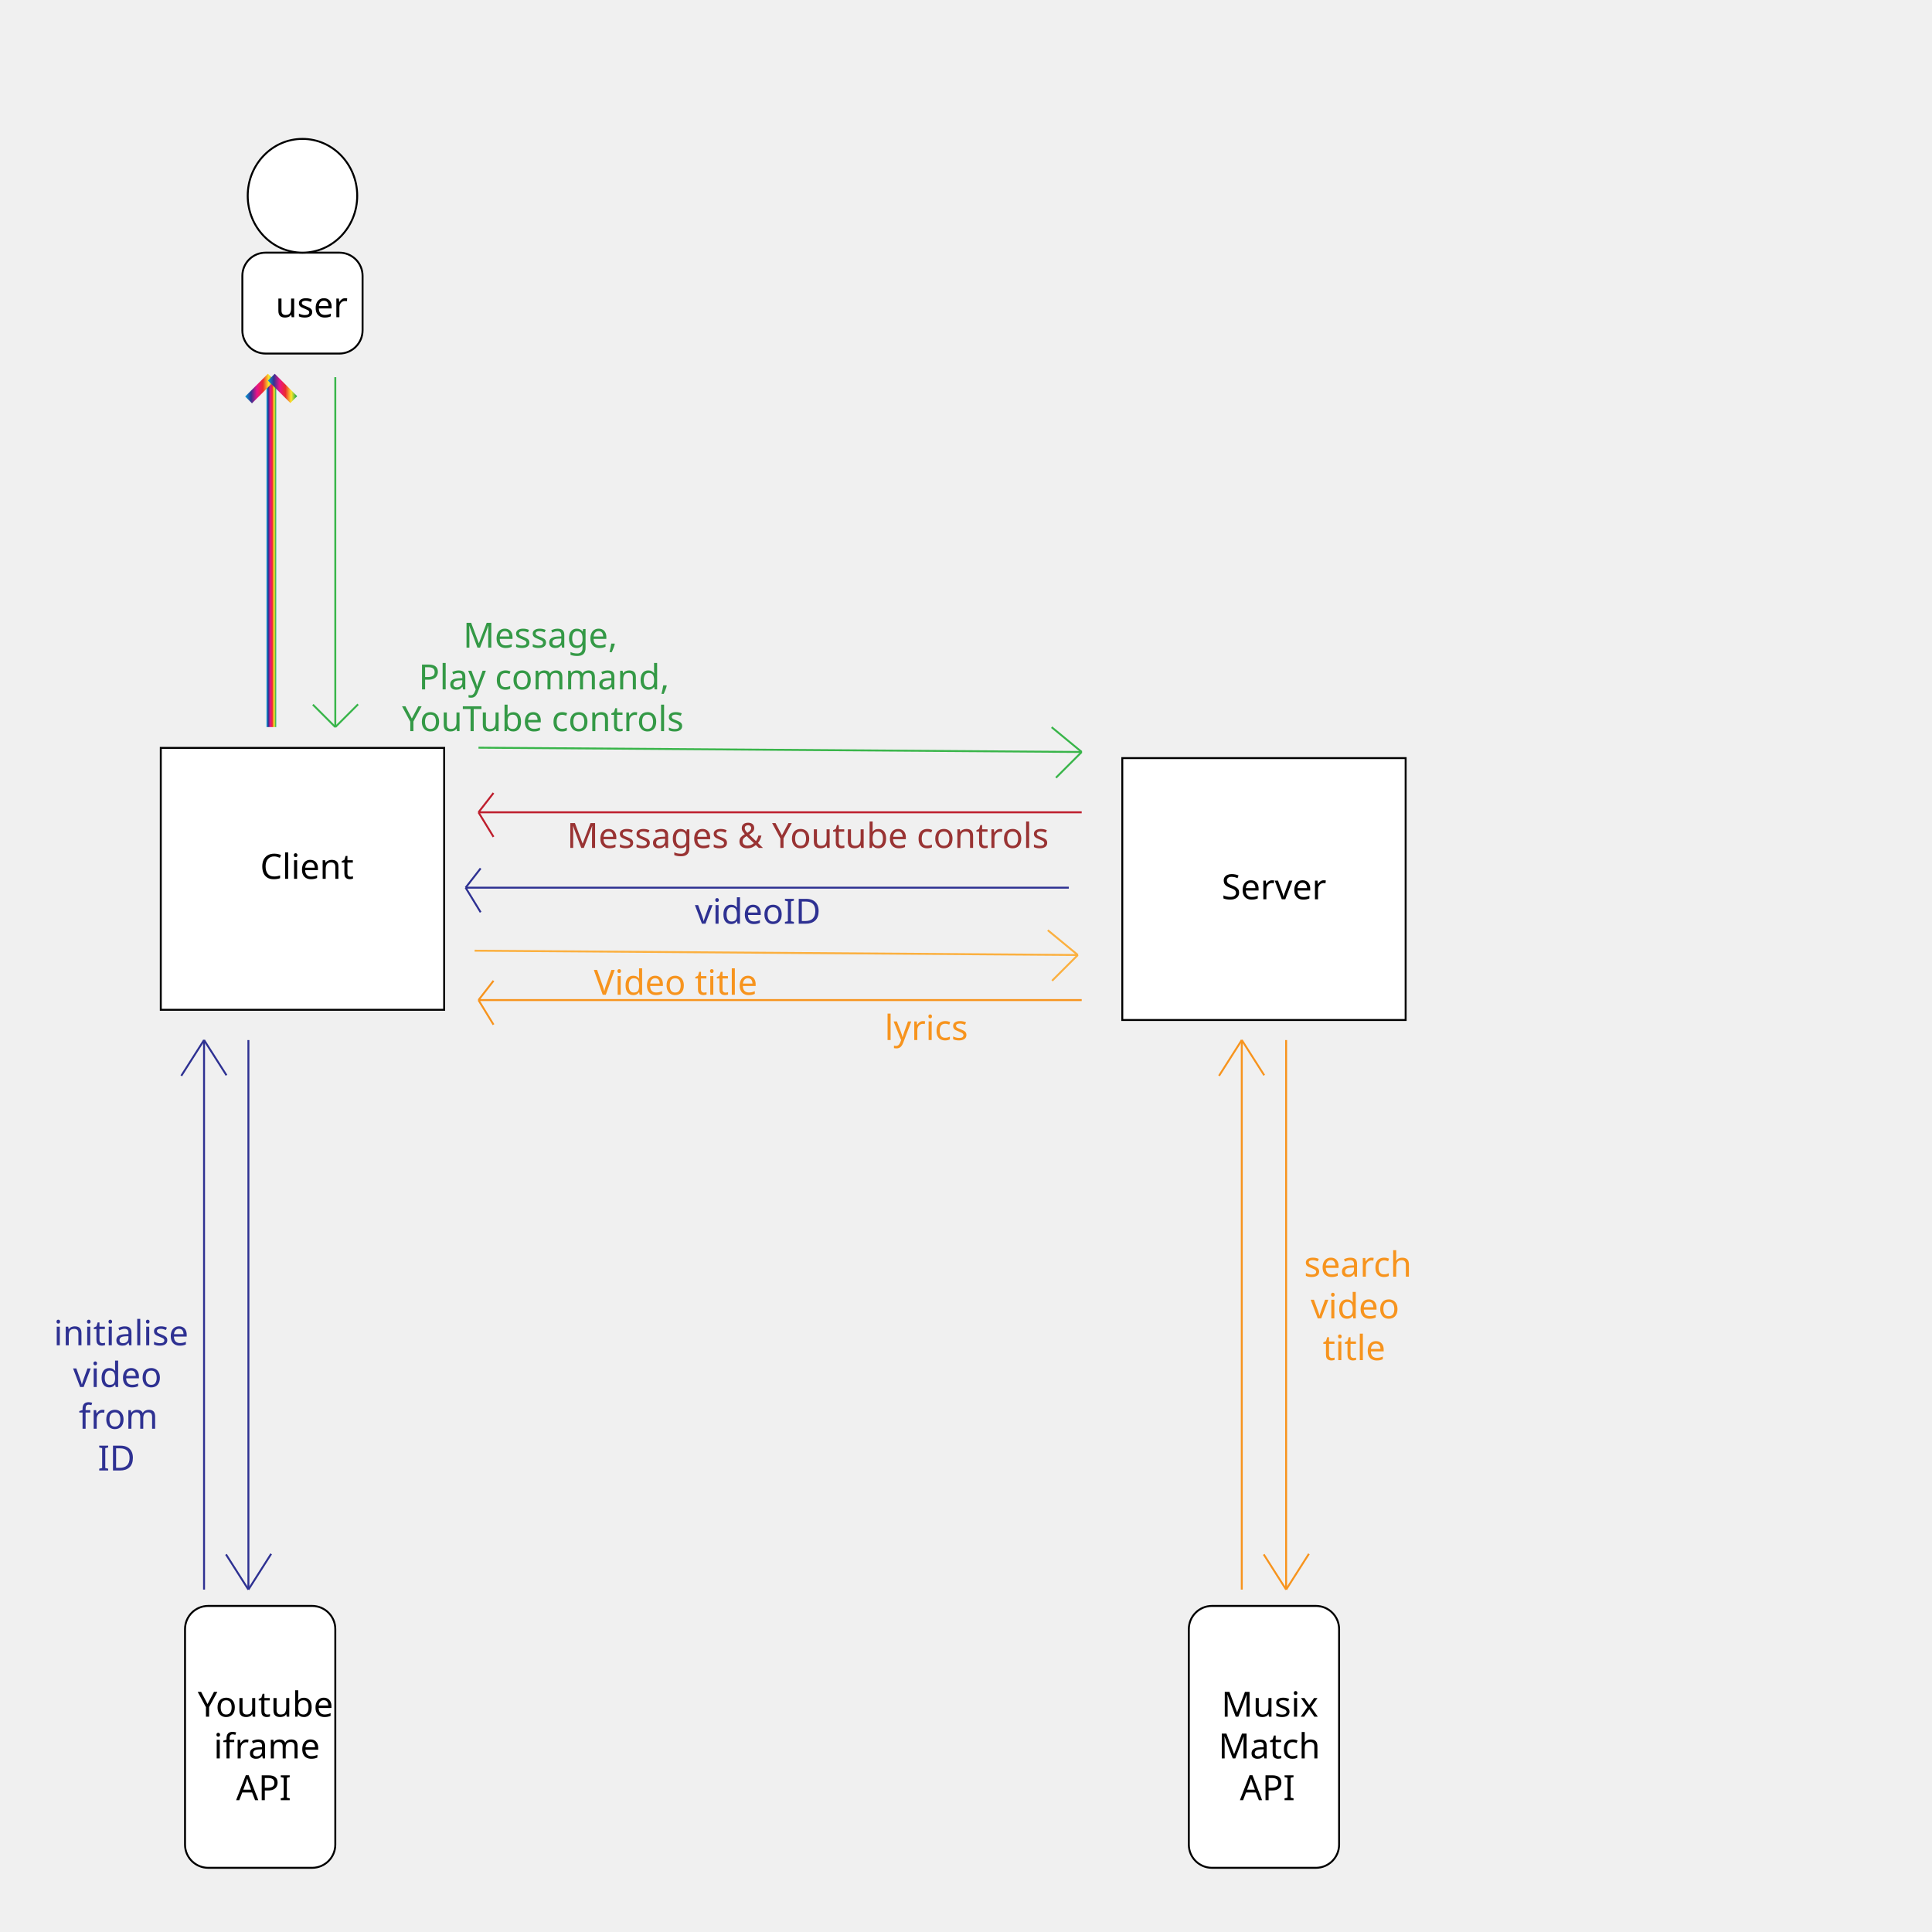
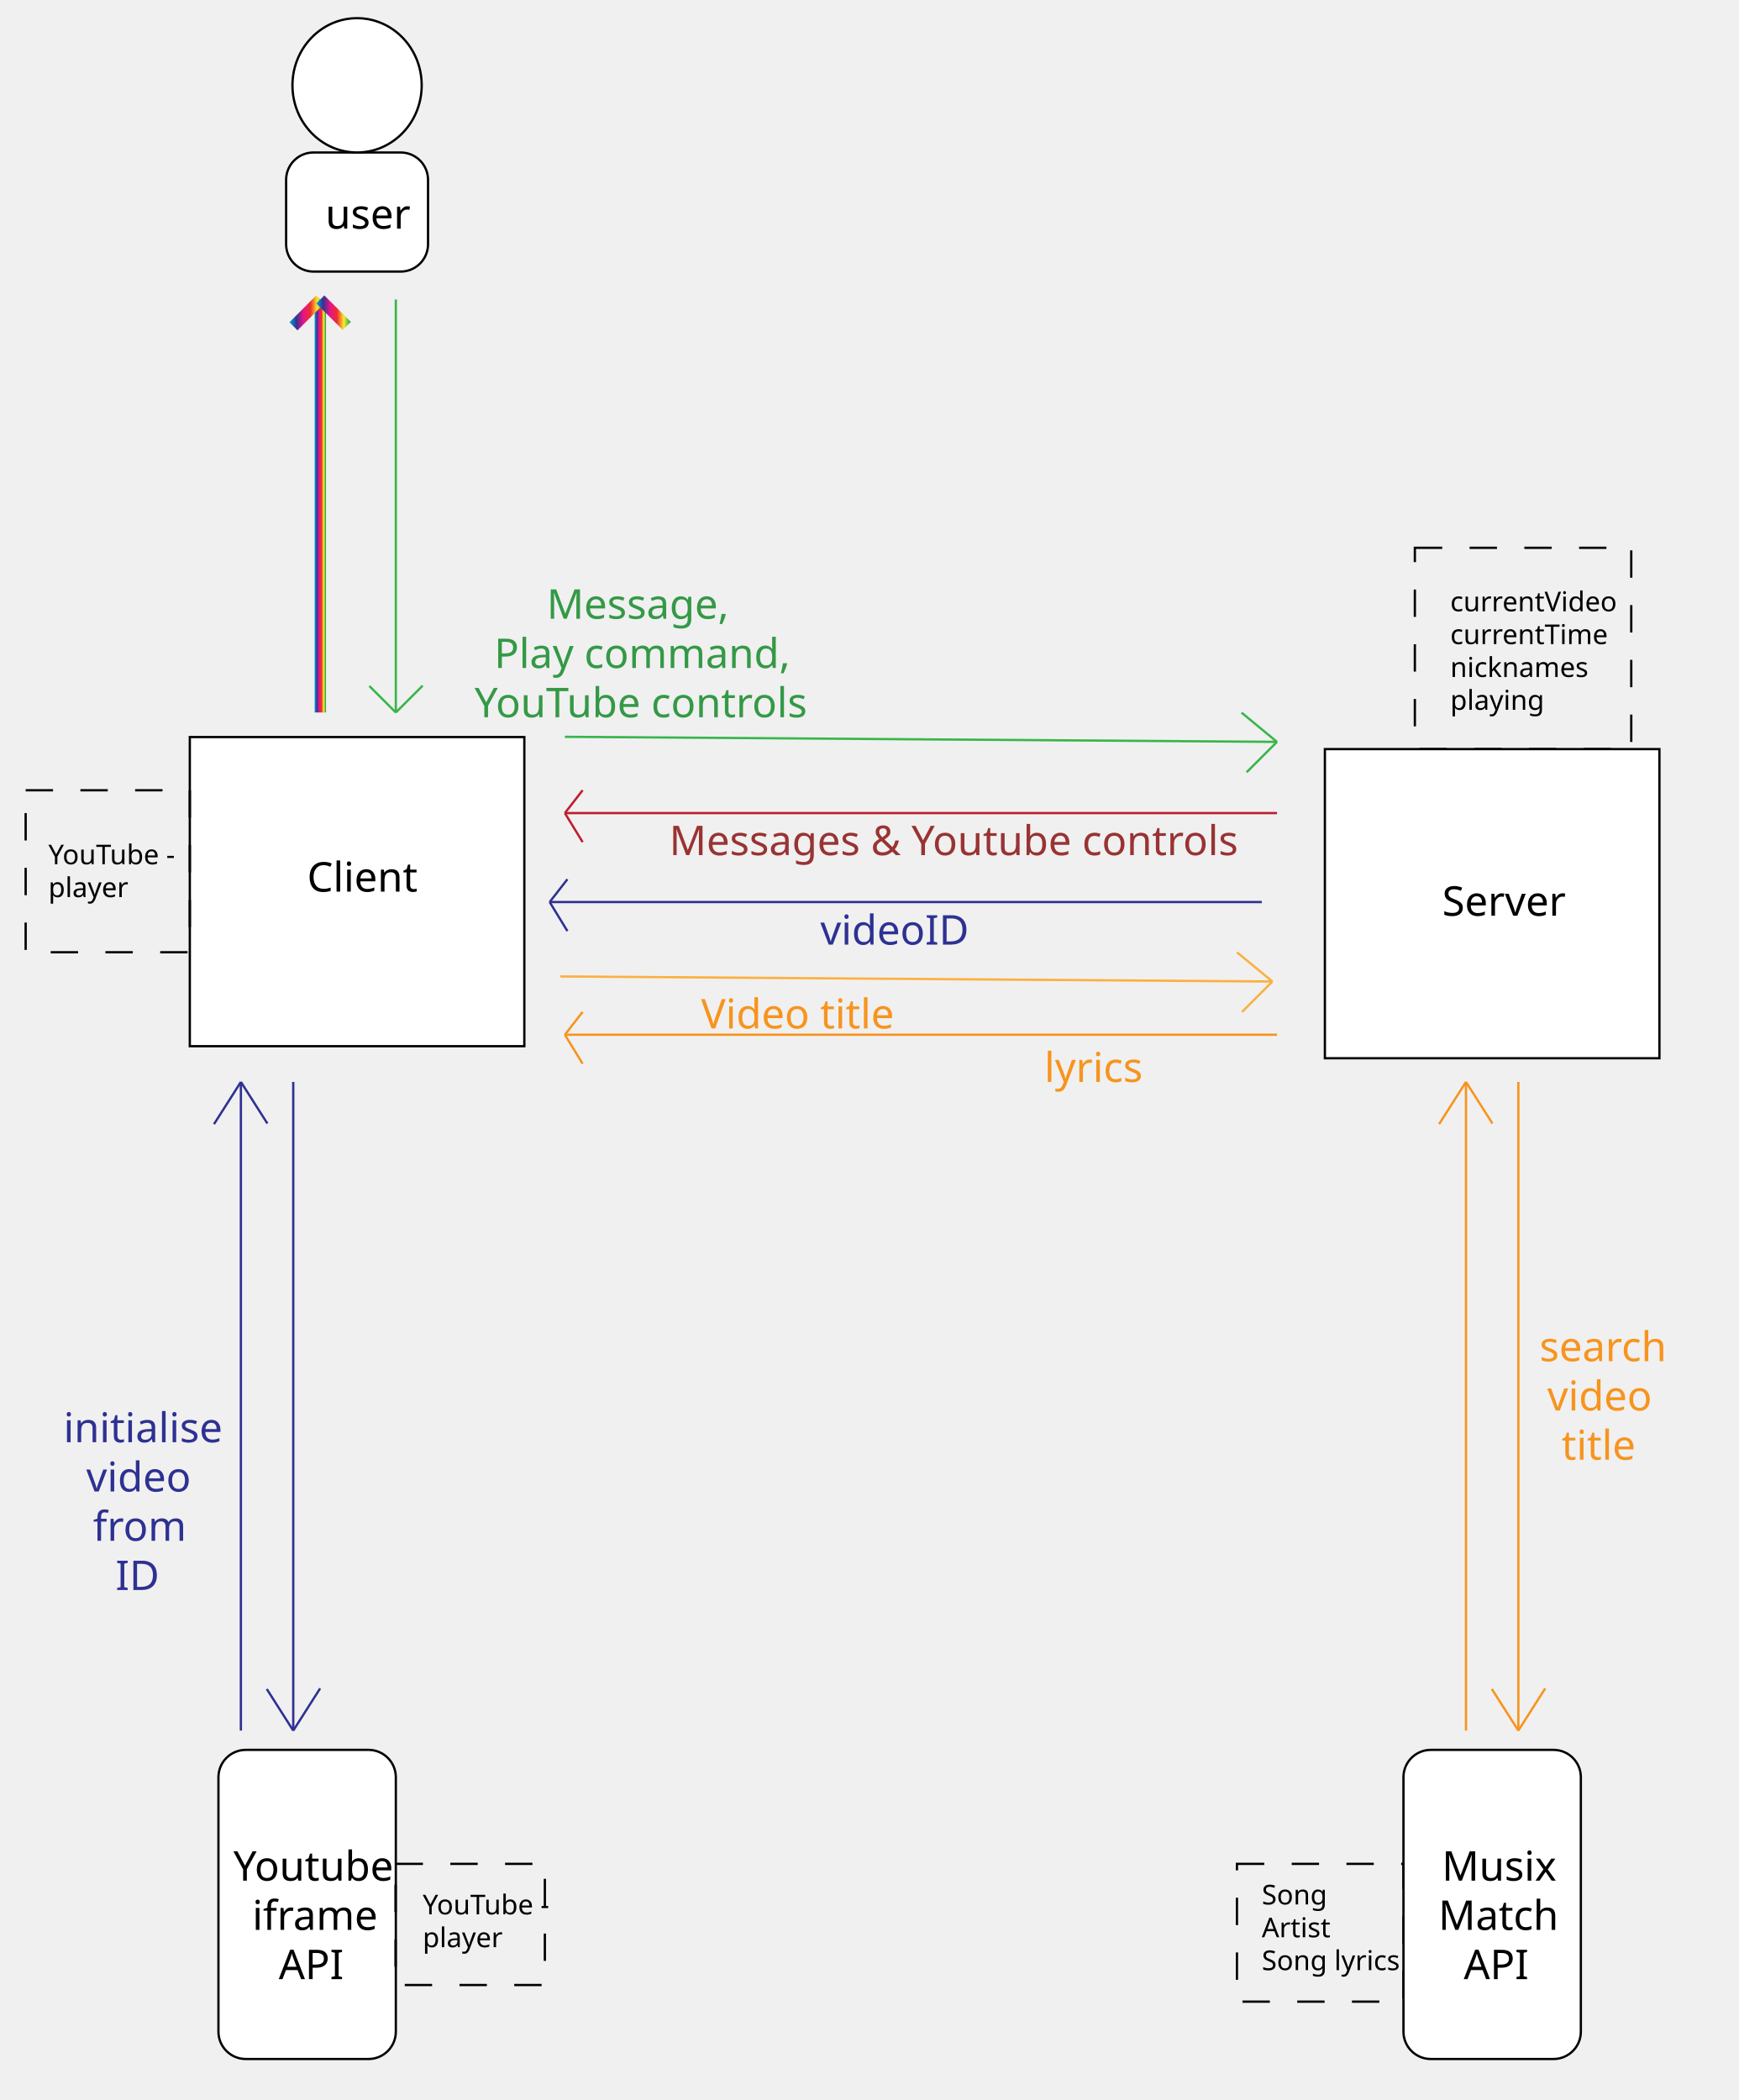
- <svg xmlns="http://www.w3.org/2000/svg" version="1.1" x="0px" y="0px" width="1000px" height="1000px" viewBox="0 0 1000 1000" enable-background="new 0 0 1000 1000" xml:space="preserve">
+ <svg xmlns="http://www.w3.org/2000/svg" version="1.1" x="0px" y="0px" width="762.292px" height="920.835px" viewBox="0 0 762.292 920.835" enable-background="new 0 0 762.292 920.835" xml:space="preserve">
  <g id="Layer_1">
-     <rect x="83.223" y="387.11" fill="#FFFFFF" stroke="#000000" stroke-miterlimit="10" width="146.667" height="135.557" />
-     <text transform="matrix(1 0 0 1 134.6602 454.8887)" font-family="'MyriadPro-Regular'" font-size="18">Client</text>
+     <rect x="83.223" y="323.194" fill="#FFFFFF" stroke="#000000" stroke-miterlimit="10" width="146.667" height="135.557" />
+     <text transform="matrix(1 0 0 1 134.6602 390.9727)" font-family="'MyriadPro-Regular'" font-size="18">Client</text>
  </g>
  <g id="Layer_4">
-     <path fill="#FFFFFF" stroke="#000000" stroke-miterlimit="10" d="M173.549,954.778c0,6.627-5.372,12-12,12h-53.777   c-6.627,0-12-5.373-12-12V843.223c0-6.628,5.373-12,12-12h53.777c6.628,0,12,5.372,12,12V954.778z" />
-     <text transform="matrix(1 0 0 1 102.3237 888.5557)">
+     <path fill="#FFFFFF" stroke="#000000" stroke-miterlimit="10" d="M173.549,890.862c0,6.627-5.372,12-12,12h-53.777   c-6.627,0-12-5.373-12-12V779.307c0-6.628,5.373-12,12-12h53.777c6.628,0,12,5.372,12,12V890.862z" />
+     <text transform="matrix(1 0 0 1 102.3237 824.6396)">
      <tspan x="0" y="0" font-family="'MyriadPro-Regular'" font-size="18">Youtube</tspan>
      <tspan x="8.307" y="21.6" font-family="'MyriadPro-Regular'" font-size="18">iframe</tspan>
      <tspan x="19.89" y="43.2" font-family="'MyriadPro-Regular'" font-size="18">API</tspan>
    </text>
+     <text transform="matrix(1 0 0 1 21.2231 378.9727)">
+       <tspan x="0" y="0" font-family="'MyriadPro-Regular'" font-size="12">YouTube -</tspan>
+       <tspan x="0" y="14.4" font-family="'MyriadPro-Regular'" font-size="12">player</tspan>
+     </text>
+     <text transform="matrix(1 0 0 1 635.8535 268.042)">
+       <tspan x="0" y="0" font-family="'MyriadPro-Regular'" font-size="12">currentVideo</tspan>
+       <tspan x="0" y="14.4" font-family="'MyriadPro-Regular'" font-size="12">currentTime</tspan>
+       <tspan x="0" y="28.8" font-family="'MyriadPro-Regular'" font-size="12">nicknames</tspan>
+       <tspan x="0" y="43.2" font-family="'MyriadPro-Regular'" font-size="12">playing</tspan>
+     </text>
+     <text transform="matrix(1 0 0 1 185.3301 839.4307)">
+       <tspan x="0" y="0" font-family="'MyriadPro-Regular'" font-size="12">YouTube -</tspan>
+       <tspan x="0" y="14.4" font-family="'MyriadPro-Regular'" font-size="12">player</tspan>
+     </text>
+     <rect x="173.439" y="817.292" fill="none" stroke="#000000" stroke-miterlimit="10" stroke-dasharray="12" width="65.449" height="53.125" />
+     <rect x="542.333" y="817.292" fill="none" stroke="#000000" stroke-miterlimit="10" stroke-dasharray="12" width="73.002" height="60.417" />
+     <rect x="620.335" y="240.209" fill="none" stroke="#000000" stroke-miterlimit="10" stroke-dasharray="12" width="94.873" height="88.27" />
+     <rect x="11.25" y="346.528" fill="none" stroke="#000000" stroke-miterlimit="10" stroke-dasharray="12" width="71.973" height="71.031" />
  </g>
  <g id="Layer_5">
-     <path fill="#FFFFFF" stroke="#000000" stroke-miterlimit="10" d="M693.112,954.778c0,6.627-5.373,12-12,12h-53.777   c-6.628,0-12-5.373-12-12V843.223c0-6.628,5.372-12,12-12h53.777c6.627,0,12,5.372,12,12V954.778z" />
-     <text transform="matrix(1 0 0 1 632.1914 888.5557)">
+     <path fill="#FFFFFF" stroke="#000000" stroke-miterlimit="10" d="M693.112,890.862c0,6.627-5.373,12-12,12h-53.777   c-6.628,0-12-5.373-12-12V779.307c0-6.628,5.372-12,12-12h53.777c6.627,0,12,5.372,12,12V890.862z" />
+     <text transform="matrix(1 0 0 1 632.1914 824.6396)">
      <tspan x="0" y="0" font-family="'MyriadPro-Regular'" font-size="18">Musix</tspan>
      <tspan x="-1.548" y="21.6" font-family="'MyriadPro-Regular'" font-size="18">Match</tspan>
      <tspan x="9.585" y="43.2" font-family="'MyriadPro-Regular'" font-size="18">API</tspan>
    </text>
  </g>
  <g id="Layer_2">
-     <rect x="580.89" y="392.395" fill="#FFFFFF" stroke="#000000" stroke-miterlimit="10" width="146.667" height="135.556" />
-     <text transform="matrix(1 0 0 1 632.3262 465.4556)" font-family="'MyriadPro-Regular'" font-size="18">Server</text>
+     <rect x="580.89" y="328.479" fill="#FFFFFF" stroke="#000000" stroke-miterlimit="10" width="146.667" height="135.556" />
+     <text transform="matrix(1 0 0 1 632.3262 401.5396)" font-family="'MyriadPro-Regular'" font-size="18">Server</text>
  </g>
  <g id="Layer_3">
-     <path fill="#FFFFFF" stroke="#000000" stroke-miterlimit="10" d="M187.667,171c0,6.627-5.372,12-12,12h-38.222   c-6.628,0-12-5.373-12-12v-28.223c0-6.627,5.372-12,12-12h38.222c6.628,0,12,5.373,12,12V171z" />
-     <ellipse fill="#FFFFFF" stroke="#000000" stroke-miterlimit="10" cx="156.556" cy="101.333" rx="28.333" ry="29.444" />
-     <text transform="matrix(1 0 0 1 239.7192 335.2217)">
+     <path fill="#FFFFFF" stroke="#000000" stroke-miterlimit="10" d="M187.667,107.084c0,6.627-5.372,12-12,12h-38.222   c-6.628,0-12-5.373-12-12V78.862c0-6.627,5.372-12,12-12h38.222c6.628,0,12,5.373,12,12V107.084z" />
+     <ellipse fill="#FFFFFF" stroke="#000000" stroke-miterlimit="10" cx="156.556" cy="37.417" rx="28.333" ry="29.444" />
+     <text transform="matrix(1 0 0 1 239.7192 271.3057)">
      <tspan x="0" y="0" fill="#349946" font-family="'MyriadPro-Regular'" font-size="18">Message,</tspan>
      <tspan x="-23.04" y="21.6" fill="#349946" font-family="'MyriadPro-Regular'" font-size="18">Play command,</tspan>
      <tspan x="-31.644" y="43.2" fill="#349946" font-family="'MyriadPro-Regular'" font-size="18">YouTube controls</tspan>
    </text>
-     <line fill="none" stroke="#39B54A" stroke-miterlimit="10" x1="173.549" y1="195.222" x2="173.549" y2="376.333" />
-     <line fill="none" stroke="#39B54A" stroke-miterlimit="10" x1="173.549" y1="376.333" x2="185.33" y2="364.552" />
-     <line fill="none" stroke="#39B54A" stroke-miterlimit="10" x1="173.549" y1="376.333" x2="161.939" y2="364.724" />
-     <line fill="none" stroke="#39B54A" stroke-miterlimit="10" x1="247.667" y1="387" x2="559.889" y2="389.222" />
-     <line fill="none" stroke="#39B54A" stroke-miterlimit="10" x1="559.889" y1="389.222" x2="544.333" y2="376.395" />
-     <line fill="none" stroke="#39B54A" stroke-miterlimit="10" x1="559.889" y1="389.222" x2="546.555" y2="402.556" />
-     <line fill="none" stroke="#BE1E2D" stroke-miterlimit="10" x1="559.889" y1="420.444" x2="247.667" y2="420.444" />
-     <line fill="none" stroke="#BE1E2D" stroke-miterlimit="10" x1="247.667" y1="420.444" x2="255.444" y2="410.444" />
-     <line fill="none" stroke="#BE1E2D" stroke-miterlimit="10" x1="247.667" y1="420.444" x2="255.444" y2="433.172" />
-     <text transform="matrix(1 0 0 1 293.4395 438.8887)" fill="#993333" font-family="'MyriadPro-Regular'" font-size="18">Messages &amp; Youtube controls</text>
-     <text transform="matrix(1 0 0 1 359.6724 478.1108)" fill="#2E3192" font-family="'MyriadPro-Regular'" font-size="18">videoID</text>
-     <line fill="none" stroke="#2E3192" stroke-miterlimit="10" x1="553.222" y1="459.456" x2="241" y2="459.456" />
-     <line fill="none" stroke="#2E3192" stroke-miterlimit="10" x1="241" y1="459.456" x2="248.777" y2="449.456" />
-     <line fill="none" stroke="#2E3192" stroke-miterlimit="10" x1="241" y1="459.456" x2="248.777" y2="472.183" />
-     <line fill="none" stroke="#2E3192" stroke-miterlimit="10" x1="128.574" y1="538.327" x2="128.574" y2="822.772" />
-     <line fill="none" stroke="#2E3192" stroke-miterlimit="10" x1="128.574" y1="822.772" x2="140.355" y2="804.269" />
-     <line fill="none" stroke="#2E3192" stroke-miterlimit="10" x1="128.574" y1="822.772" x2="116.965" y2="804.538" />
-     <line fill="#2E3192" stroke="#2E3192" stroke-miterlimit="10" x1="105.616" y1="822.772" x2="105.616" y2="538.327" />
-     <line fill="#2E3192" stroke="#2E3192" stroke-miterlimit="10" x1="105.616" y1="538.327" x2="93.835" y2="556.831" />
-     <line fill="#2E3192" stroke="#2E3192" stroke-miterlimit="10" x1="105.616" y1="538.327" x2="117.226" y2="556.562" />
-     <text transform="matrix(1 0 0 1 27.8452 696.332)">
+     <line fill="none" stroke="#39B54A" stroke-miterlimit="10" x1="173.549" y1="131.306" x2="173.549" y2="312.417" />
+     <line fill="none" stroke="#39B54A" stroke-miterlimit="10" x1="173.549" y1="312.417" x2="185.33" y2="300.636" />
+     <line fill="none" stroke="#39B54A" stroke-miterlimit="10" x1="173.549" y1="312.417" x2="161.939" y2="300.808" />
+     <line fill="none" stroke="#39B54A" stroke-miterlimit="10" x1="247.667" y1="323.084" x2="559.889" y2="325.306" />
+     <line fill="none" stroke="#39B54A" stroke-miterlimit="10" x1="559.889" y1="325.306" x2="544.333" y2="312.479" />
+     <line fill="none" stroke="#39B54A" stroke-miterlimit="10" x1="559.889" y1="325.306" x2="546.555" y2="338.64" />
+     <line fill="none" stroke="#BE1E2D" stroke-miterlimit="10" x1="559.889" y1="356.528" x2="247.667" y2="356.528" />
+     <line fill="none" stroke="#BE1E2D" stroke-miterlimit="10" x1="247.667" y1="356.528" x2="255.444" y2="346.528" />
+     <line fill="none" stroke="#BE1E2D" stroke-miterlimit="10" x1="247.667" y1="356.528" x2="255.444" y2="369.256" />
+     <text transform="matrix(1 0 0 1 293.4395 374.9727)" fill="#993333" font-family="'MyriadPro-Regular'" font-size="18">Messages &amp; Youtube controls</text>
+     <text transform="matrix(1 0 0 1 359.6724 414.1948)" fill="#2E3192" font-family="'MyriadPro-Regular'" font-size="18">videoID</text>
+     <line fill="none" stroke="#2E3192" stroke-miterlimit="10" x1="553.222" y1="395.54" x2="241" y2="395.54" />
+     <line fill="none" stroke="#2E3192" stroke-miterlimit="10" x1="241" y1="395.54" x2="248.777" y2="385.54" />
+     <line fill="none" stroke="#2E3192" stroke-miterlimit="10" x1="241" y1="395.54" x2="248.777" y2="408.267" />
+     <line fill="none" stroke="#2E3192" stroke-miterlimit="10" x1="128.574" y1="474.411" x2="128.574" y2="758.856" />
+     <line fill="none" stroke="#2E3192" stroke-miterlimit="10" x1="128.574" y1="758.856" x2="140.355" y2="740.353" />
+     <line fill="none" stroke="#2E3192" stroke-miterlimit="10" x1="128.574" y1="758.856" x2="116.965" y2="740.622" />
+     <line fill="#2E3192" stroke="#2E3192" stroke-miterlimit="10" x1="105.616" y1="758.856" x2="105.616" y2="474.411" />
+     <line fill="#2E3192" stroke="#2E3192" stroke-miterlimit="10" x1="105.616" y1="474.411" x2="93.835" y2="492.915" />
+     <line fill="#2E3192" stroke="#2E3192" stroke-miterlimit="10" x1="105.616" y1="474.411" x2="117.226" y2="492.646" />
+     <text transform="matrix(1 0 0 1 27.8452 632.416)">
      <tspan x="0" y="0" fill="#2E3192" font-family="'MyriadPro-Regular'" font-size="18">initialise</tspan>
      <tspan x="9.972" y="21.6" fill="#2E3192" font-family="'MyriadPro-Regular'" font-size="18">video</tspan>
      <tspan x="12.915" y="43.2" fill="#2E3192" font-family="'MyriadPro-Regular'" font-size="18">from</tspan>
      <tspan x="22.788" y="64.8" fill="#2E3192" font-family="'MyriadPro-Regular'" font-size="18">ID</tspan>
    </text>
-     <linearGradient id="SVGID_1_" gradientUnits="userSpaceOnUse" x1="140.441" y1="285.777" x2="140.441" y2="285.777">
+     <linearGradient id="SVGID_1_" gradientUnits="userSpaceOnUse" x1="140.441" y1="221.861" x2="140.441" y2="221.861">
      <stop offset="0" style="stop-color:#00A8DE" />
      <stop offset="0.2" style="stop-color:#333391" />
      <stop offset="0.4" style="stop-color:#E91388" />
      <stop offset="0.6" style="stop-color:#EB2D2E" />
      <stop offset="0.8" style="stop-color:#FDE92B" />
      <stop offset="1" style="stop-color:#009E54" />
    </linearGradient>
-     <linearGradient id="SVGID_2_" gradientUnits="userSpaceOnUse" x1="137.941" y1="285.777" x2="142.941" y2="285.777">
+     <linearGradient id="SVGID_2_" gradientUnits="userSpaceOnUse" x1="137.941" y1="221.861" x2="142.941" y2="221.861">
      <stop offset="0" style="stop-color:#00A8DE" />
      <stop offset="0.2" style="stop-color:#333391" />
      <stop offset="0.4" style="stop-color:#E91388" />
      <stop offset="0.6" style="stop-color:#EB2D2E" />
      <stop offset="0.8" style="stop-color:#FDE92B" />
      <stop offset="1" style="stop-color:#009E54" />
    </linearGradient>
-     <line fill="url(#SVGID_1_)" stroke="url(#SVGID_2_)" stroke-width="5" stroke-miterlimit="10" x1="140.441" y1="376.333" x2="140.441" y2="195.222" />
-     <linearGradient id="SVGID_3_" gradientUnits="userSpaceOnUse" x1="128.66" y1="201.113" x2="140.441" y2="201.113">
+     <line fill="url(#SVGID_1_)" stroke="url(#SVGID_2_)" stroke-width="5" stroke-miterlimit="10" x1="140.441" y1="312.417" x2="140.441" y2="131.306" />
+     <linearGradient id="SVGID_3_" gradientUnits="userSpaceOnUse" x1="128.66" y1="137.197" x2="140.441" y2="137.197">
      <stop offset="0" style="stop-color:#00A8DE" />
      <stop offset="0.2" style="stop-color:#333391" />
      <stop offset="0.4" style="stop-color:#E91388" />
      <stop offset="0.6" style="stop-color:#EB2D2E" />
      <stop offset="0.8" style="stop-color:#FDE92B" />
      <stop offset="1" style="stop-color:#009E54" />
    </linearGradient>
-     <linearGradient id="SVGID_4_" gradientUnits="userSpaceOnUse" x1="126.892" y1="201.113" x2="142.209" y2="201.113">
+     <linearGradient id="SVGID_4_" gradientUnits="userSpaceOnUse" x1="126.892" y1="137.197" x2="142.209" y2="137.197">
      <stop offset="0" style="stop-color:#00A8DE" />
      <stop offset="0.2" style="stop-color:#333391" />
      <stop offset="0.4" style="stop-color:#E91388" />
      <stop offset="0.6" style="stop-color:#EB2D2E" />
      <stop offset="0.8" style="stop-color:#FDE92B" />
      <stop offset="1" style="stop-color:#009E54" />
    </linearGradient>
-     <line fill="url(#SVGID_3_)" stroke="url(#SVGID_4_)" stroke-width="5" stroke-miterlimit="10" x1="140.441" y1="195.222" x2="128.66" y2="207.004" />
-     <linearGradient id="SVGID_5_" gradientUnits="userSpaceOnUse" x1="140.441" y1="201.027" x2="152.051" y2="201.027">
+     <line fill="url(#SVGID_3_)" stroke="url(#SVGID_4_)" stroke-width="5" stroke-miterlimit="10" x1="140.441" y1="131.306" x2="128.66" y2="143.088" />
+     <linearGradient id="SVGID_5_" gradientUnits="userSpaceOnUse" x1="140.441" y1="137.111" x2="152.051" y2="137.111">
      <stop offset="0" style="stop-color:#00A8DE" />
      <stop offset="0.2" style="stop-color:#333391" />
      <stop offset="0.4" style="stop-color:#E91388" />
      <stop offset="0.6" style="stop-color:#EB2D2E" />
      <stop offset="0.8" style="stop-color:#FDE92B" />
      <stop offset="1" style="stop-color:#009E54" />
    </linearGradient>
-     <linearGradient id="SVGID_6_" gradientUnits="userSpaceOnUse" x1="138.673" y1="201.027" x2="153.819" y2="201.027">
+     <linearGradient id="SVGID_6_" gradientUnits="userSpaceOnUse" x1="138.673" y1="137.111" x2="153.819" y2="137.111">
      <stop offset="0" style="stop-color:#00A8DE" />
      <stop offset="0.2" style="stop-color:#333391" />
      <stop offset="0.4" style="stop-color:#E91388" />
      <stop offset="0.6" style="stop-color:#EB2D2E" />
      <stop offset="0.8" style="stop-color:#FDE92B" />
      <stop offset="1" style="stop-color:#009E54" />
    </linearGradient>
-     <line fill="url(#SVGID_5_)" stroke="url(#SVGID_6_)" stroke-width="5" stroke-miterlimit="10" x1="140.441" y1="195.222" x2="152.051" y2="206.832" />
-     <line fill="none" stroke="#FBB040" stroke-miterlimit="10" x1="245.667" y1="492.08" x2="557.889" y2="494.303" />
-     <line fill="none" stroke="#FBB040" stroke-miterlimit="10" x1="557.889" y1="494.303" x2="542.333" y2="481.475" />
-     <line fill="none" stroke="#FBB040" stroke-miterlimit="10" x1="557.889" y1="494.303" x2="544.555" y2="507.637" />
-     <text transform="matrix(1 0 0 1 307.3667 514.875)" fill="#F7941E" font-family="'MyriadPro-Regular'" font-size="18">Video title</text>
-     <line fill="none" stroke="#F7941E" stroke-miterlimit="10" x1="665.702" y1="538.327" x2="665.702" y2="822.772" />
-     <line fill="none" stroke="#F7941E" stroke-miterlimit="10" x1="665.702" y1="822.772" x2="677.483" y2="804.269" />
-     <line fill="none" stroke="#F7941E" stroke-miterlimit="10" x1="665.702" y1="822.772" x2="654.093" y2="804.538" />
-     <line fill="#2E3192" stroke="#F7941E" stroke-miterlimit="10" x1="642.744" y1="822.772" x2="642.744" y2="538.327" />
-     <line fill="#2E3192" stroke="#F7941E" stroke-miterlimit="10" x1="642.744" y1="538.327" x2="630.963" y2="556.831" />
-     <line fill="#2E3192" stroke="#F7941E" stroke-miterlimit="10" x1="642.744" y1="538.327" x2="654.354" y2="556.562" />
-     <text transform="matrix(1 0 0 1 674.9814 660.791)">
+     <line fill="url(#SVGID_5_)" stroke="url(#SVGID_6_)" stroke-width="5" stroke-miterlimit="10" x1="140.441" y1="131.306" x2="152.051" y2="142.916" />
+     <line fill="none" stroke="#FBB040" stroke-miterlimit="10" x1="245.667" y1="428.164" x2="557.889" y2="430.387" />
+     <line fill="none" stroke="#FBB040" stroke-miterlimit="10" x1="557.889" y1="430.387" x2="542.333" y2="417.559" />
+     <line fill="none" stroke="#FBB040" stroke-miterlimit="10" x1="557.889" y1="430.387" x2="544.555" y2="443.721" />
+     <text transform="matrix(1 0 0 1 307.3667 450.959)" fill="#F7941E" font-family="'MyriadPro-Regular'" font-size="18">Video title</text>
+     <line fill="none" stroke="#F7941E" stroke-miterlimit="10" x1="665.702" y1="474.411" x2="665.702" y2="758.856" />
+     <line fill="none" stroke="#F7941E" stroke-miterlimit="10" x1="665.702" y1="758.856" x2="677.483" y2="740.353" />
+     <line fill="none" stroke="#F7941E" stroke-miterlimit="10" x1="665.702" y1="758.856" x2="654.093" y2="740.622" />
+     <line fill="#2E3192" stroke="#F7941E" stroke-miterlimit="10" x1="642.744" y1="758.856" x2="642.744" y2="474.411" />
+     <line fill="#2E3192" stroke="#F7941E" stroke-miterlimit="10" x1="642.744" y1="474.411" x2="630.963" y2="492.915" />
+     <line fill="#2E3192" stroke="#F7941E" stroke-miterlimit="10" x1="642.744" y1="474.411" x2="654.354" y2="492.646" />
+     <text transform="matrix(1 0 0 1 674.9814 596.875)">
      <tspan x="0" y="0" fill="#F7941E" font-family="'MyriadPro-Regular'" font-size="18">search</tspan>
      <tspan x="3.42" y="21.6" fill="#F7941E" font-family="'MyriadPro-Regular'" font-size="18">video</tspan>
      <tspan x="9.685" y="43.2" fill="#F7941E" font-family="'MyriadPro-Regular'" font-size="18">title</tspan>
    </text>
-     <text transform="matrix(1 0 0 1 457.8667 538.3271)" fill="#F7941E" font-family="'MyriadPro-Regular'" font-size="18">lyrics</text>
-     <line fill="none" stroke="#F7941E" stroke-miterlimit="10" x1="559.889" y1="517.637" x2="247.667" y2="517.637" />
-     <line fill="none" stroke="#F7941E" stroke-miterlimit="10" x1="247.667" y1="517.637" x2="255.444" y2="507.637" />
-     <line fill="none" stroke="#F7941E" stroke-miterlimit="10" x1="247.667" y1="517.637" x2="255.444" y2="530.365" />
-     <text transform="matrix(1 0 0 1 142.665 164.1807)" font-family="'MyriadPro-Regular'" font-size="18">user</text>
+     <text transform="matrix(1 0 0 1 457.8667 474.4111)" fill="#F7941E" font-family="'MyriadPro-Regular'" font-size="18">lyrics</text>
+     <line fill="none" stroke="#F7941E" stroke-miterlimit="10" x1="559.889" y1="453.721" x2="247.667" y2="453.721" />
+     <line fill="none" stroke="#F7941E" stroke-miterlimit="10" x1="247.667" y1="453.721" x2="255.444" y2="443.721" />
+     <line fill="none" stroke="#F7941E" stroke-miterlimit="10" x1="247.667" y1="453.721" x2="255.444" y2="466.449" />
+     <text transform="matrix(1 0 0 1 142.665 100.2646)" font-family="'MyriadPro-Regular'" font-size="18">user</text>
+     <text transform="matrix(1 0 0 1 553.2217 835.084)">
+       <tspan x="0" y="0" font-family="'MyriadPro-Regular'" font-size="12">Song</tspan>
+       <tspan x="0" y="14.4" font-family="'MyriadPro-Regular'" font-size="12">Artist</tspan>
+       <tspan x="0" y="28.8" font-family="'MyriadPro-Regular'" font-size="12">Song lyrics</tspan>
+     </text>
  </g>
</svg>
